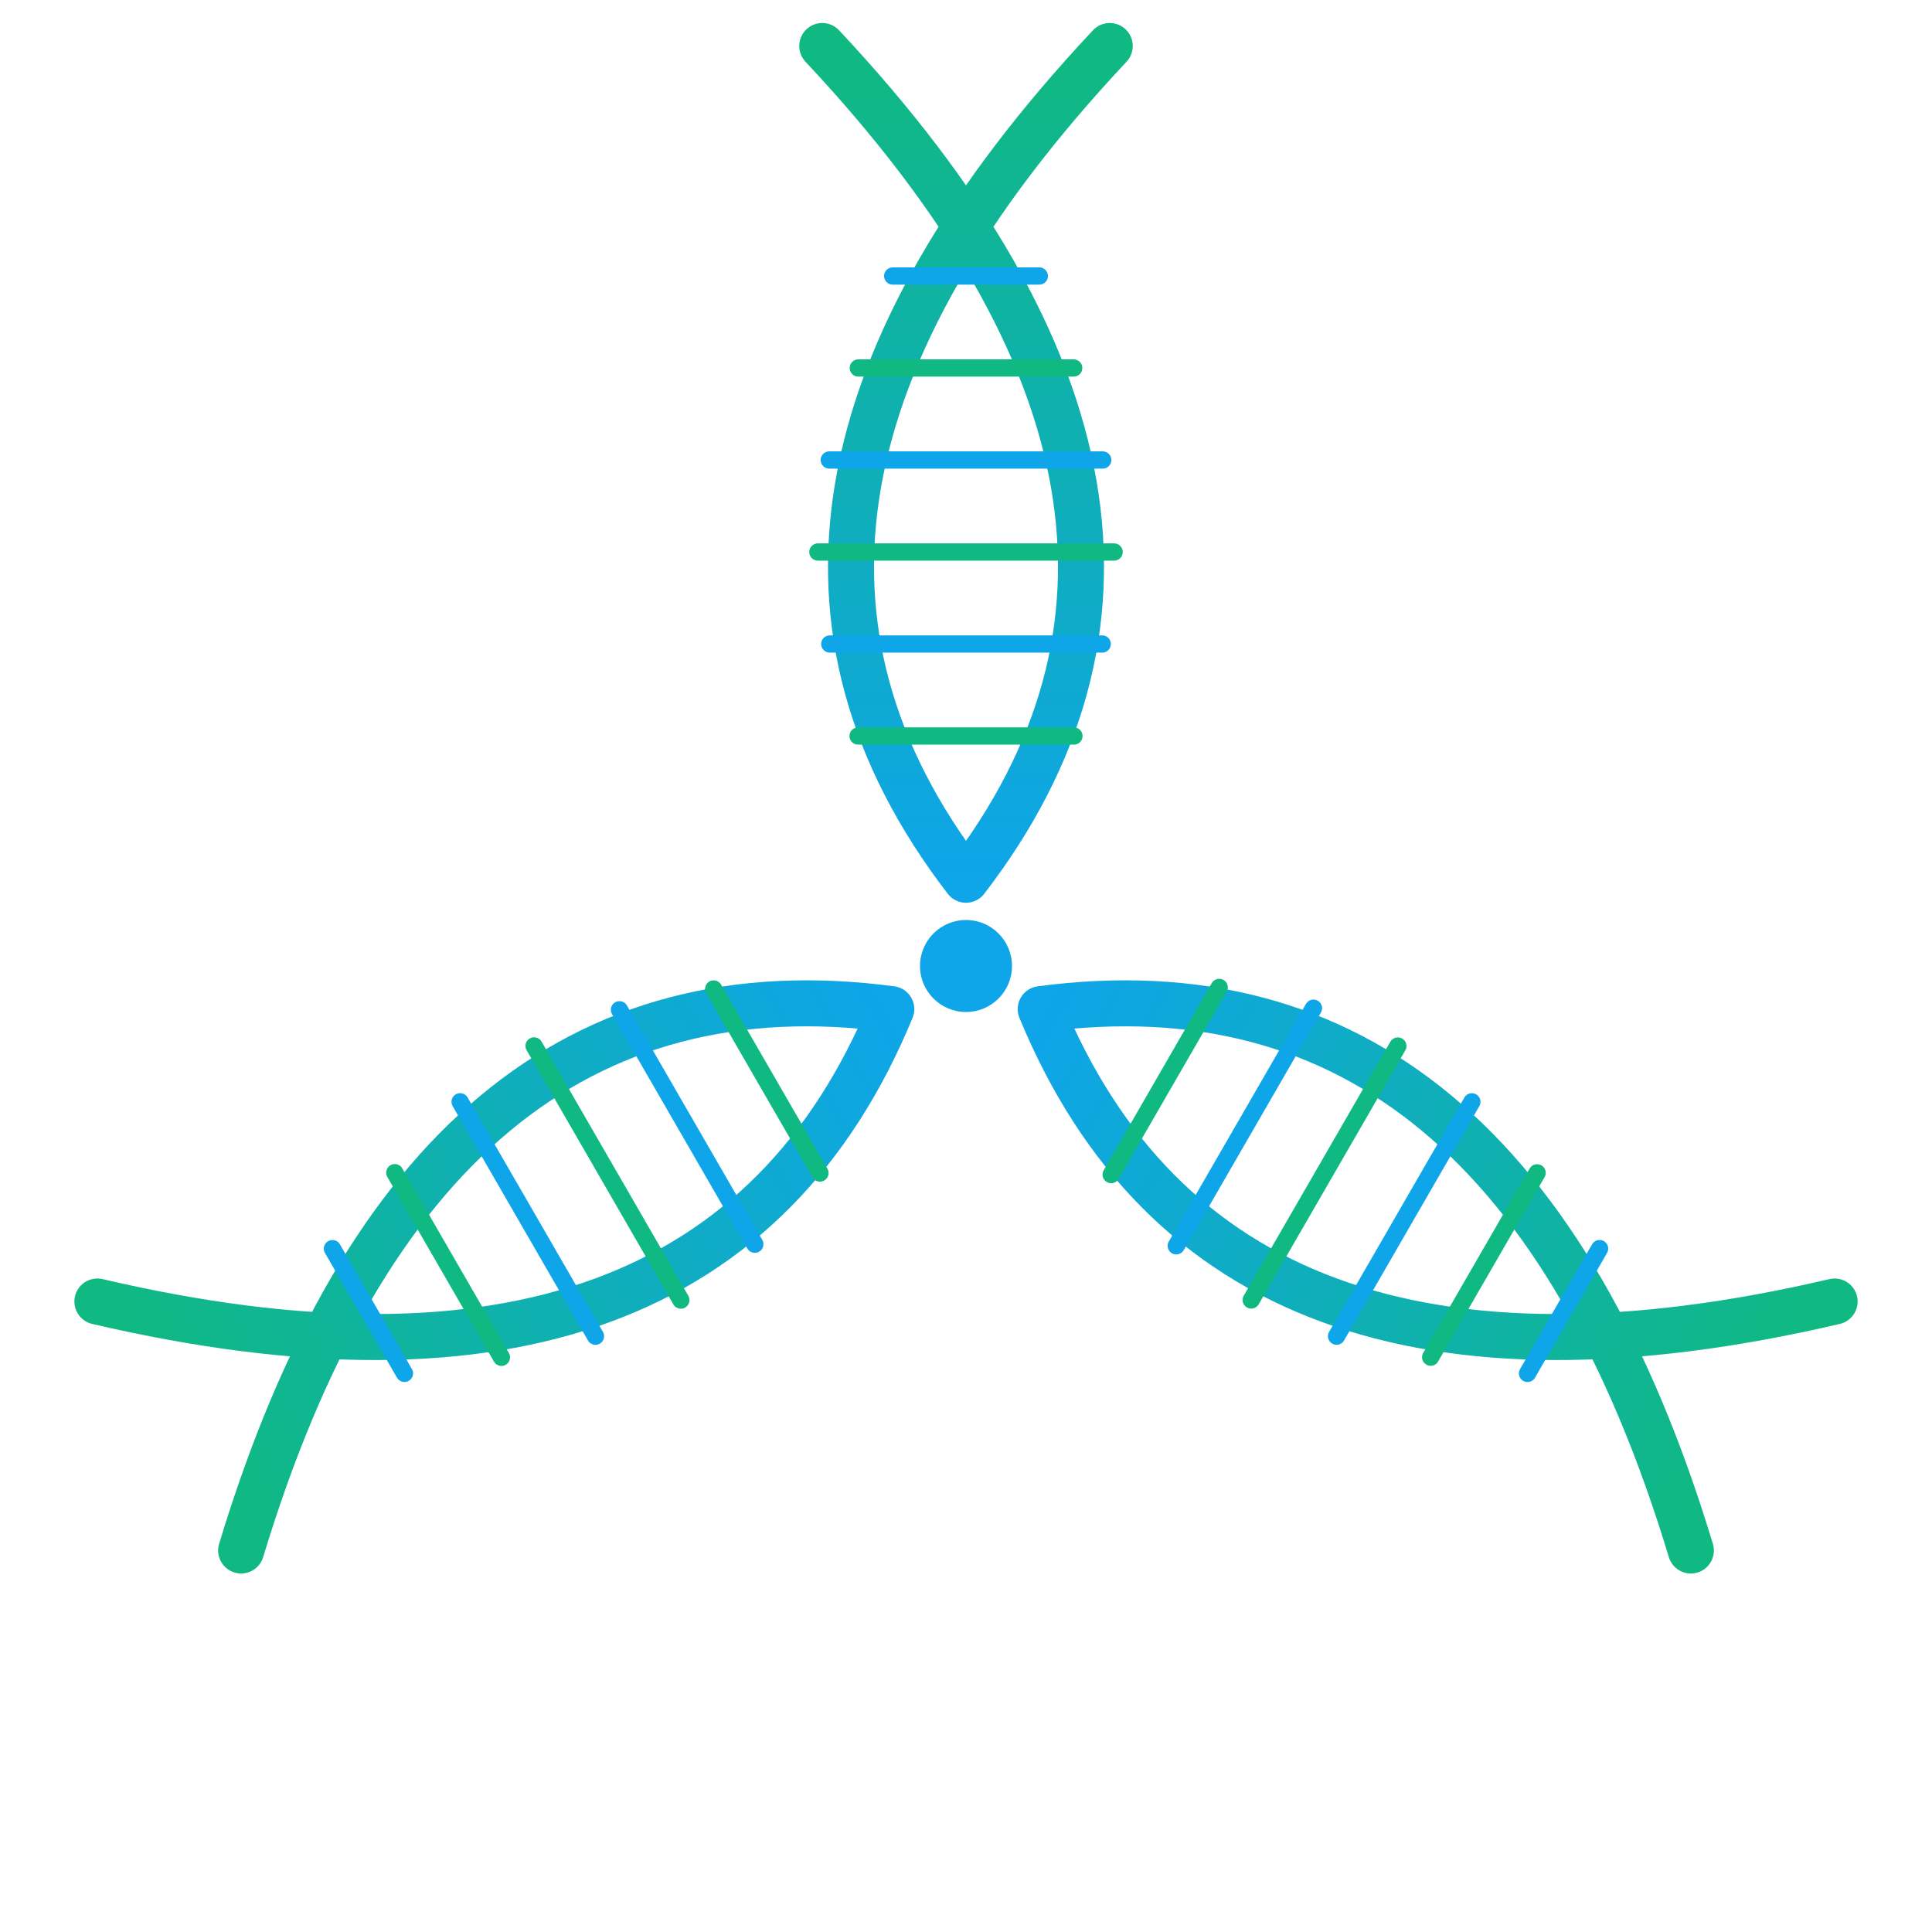
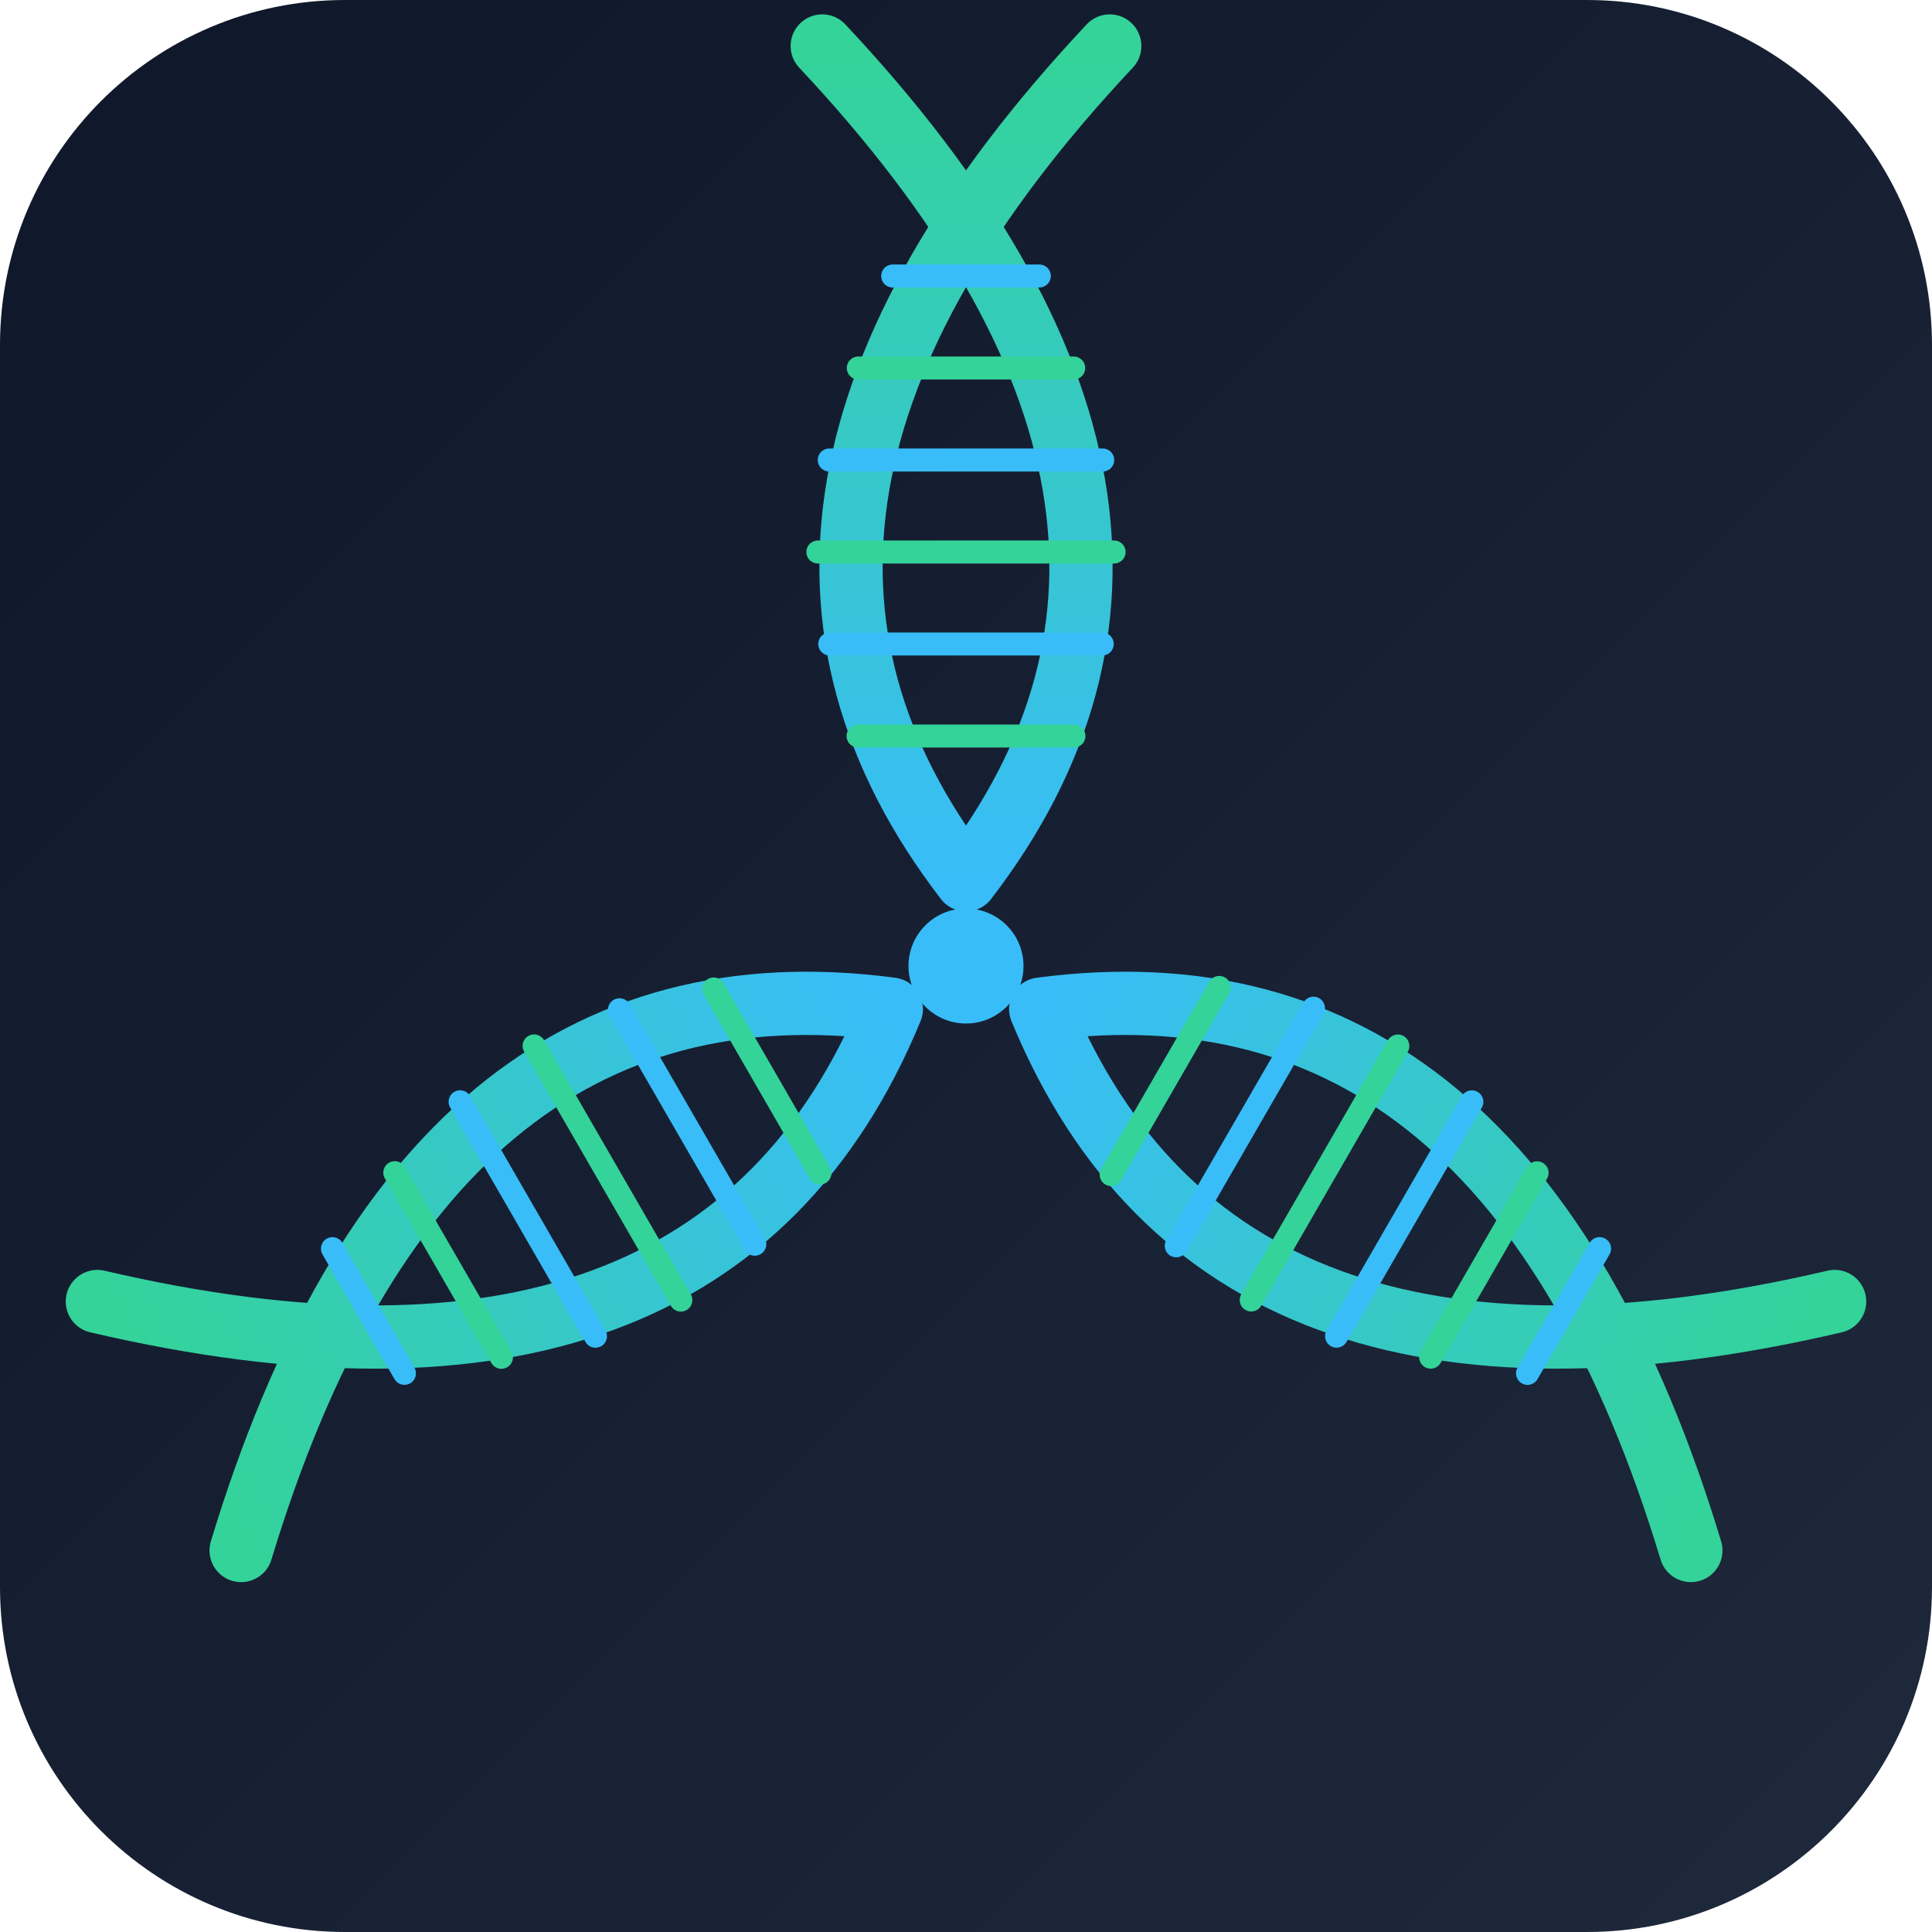
<svg xmlns="http://www.w3.org/2000/svg" viewBox="-168 -168 336 336" width="512" height="512">
  <defs>
    <linearGradient id="grad1" x1="0%" y1="0%" x2="100%" y2="0%">
-       <stop offset="0%" stop-color="#0ea5e9" />
-       <stop offset="100%" stop-color="#10b981" />
+       <stop offset="0%" stop-color="#38bdf8" />
+       <stop offset="100%" stop-color="#34d399" />
+     </linearGradient>
+     <linearGradient id="bgGrad" x1="0%" y1="0%" x2="100%" y2="100%">
+       <stop offset="0%" stop-color="#0f172a" />
+       <stop offset="100%" stop-color="#1e293b" />
    </linearGradient>
    <g id="fish-outline">
-       <path d="M 15 0 Q 80 -50 160 25 M 15 0 Q 80 50 160 -25" fill="none" stroke="url(#grad1)" stroke-width="8" stroke-linecap="round" />
+       <path d="M 15 0 Q 80 -50 160 25 M 15 0 Q 80 50 160 -25" fill="none" stroke="url(#grad1)" stroke-width="11" stroke-linecap="round" />
    </g>
  </defs>
+   <rect x="-168" y="-168" width="336" height="336" rx="60" ry="60" fill="url(#bgGrad)" />
  <g transform="rotate(-90)">
    <g transform="rotate(0)">
      <use href="#fish-outline" />
-       <line x1="40" y1="-18.77" x2="40" y2="18.77" stroke="#10b981" stroke-width="3" stroke-linecap="round" />
-       <line x1="56" y1="-23.69" x2="56" y2="23.69" stroke="#0ea5e9" stroke-width="3" stroke-linecap="round" />
-       <line x1="72" y1="-25.76" x2="72" y2="25.76" stroke="#10b981" stroke-width="3" stroke-linecap="round" />
-       <line x1="88" y1="-23.78" x2="88" y2="23.78" stroke="#0ea5e9" stroke-width="3" stroke-linecap="round" />
-       <line x1="104" y1="-18.73" x2="104" y2="18.73" stroke="#10b981" stroke-width="3" stroke-linecap="round" />
-       <line x1="120" y1="-12.75" x2="120" y2="12.75" stroke="#0ea5e9" stroke-width="3" stroke-linecap="round" />
+       <line x1="40" y1="-18.77" x2="40" y2="18.77" stroke="#34d399" stroke-width="4" stroke-linecap="round" />
+       <line x1="56" y1="-23.69" x2="56" y2="23.69" stroke="#38bdf8" stroke-width="4" stroke-linecap="round" />
+       <line x1="72" y1="-25.76" x2="72" y2="25.76" stroke="#34d399" stroke-width="4" stroke-linecap="round" />
+       <line x1="88" y1="-23.78" x2="88" y2="23.78" stroke="#38bdf8" stroke-width="4" stroke-linecap="round" />
+       <line x1="104" y1="-18.73" x2="104" y2="18.73" stroke="#34d399" stroke-width="4" stroke-linecap="round" />
+       <line x1="120" y1="-12.75" x2="120" y2="12.75" stroke="#38bdf8" stroke-width="4" stroke-linecap="round" />
    </g>
    <g transform="rotate(120)">
      <use href="#fish-outline" />
-       <line x1="40" y1="-18.79" x2="40" y2="18.79" stroke="#10b981" stroke-width="3" stroke-linecap="round" />
-       <line x1="56" y1="-23.86" x2="56" y2="23.86" stroke="#0ea5e9" stroke-width="3" stroke-linecap="round" />
-       <line x1="72" y1="-25.50" x2="72" y2="25.50" stroke="#10b981" stroke-width="3" stroke-linecap="round" />
-       <line x1="88" y1="-23.53" x2="88" y2="23.53" stroke="#0ea5e9" stroke-width="3" stroke-linecap="round" />
-       <line x1="104" y1="-18.51" x2="104" y2="18.51" stroke="#10b981" stroke-width="3" stroke-linecap="round" />
-       <line x1="120" y1="-12.53" x2="120" y2="12.53" stroke="#0ea5e9" stroke-width="3" stroke-linecap="round" />
+       <line x1="40" y1="-18.79" x2="40" y2="18.79" stroke="#34d399" stroke-width="4" stroke-linecap="round" />
+       <line x1="56" y1="-23.86" x2="56" y2="23.86" stroke="#38bdf8" stroke-width="4" stroke-linecap="round" />
+       <line x1="72" y1="-25.50" x2="72" y2="25.50" stroke="#34d399" stroke-width="4" stroke-linecap="round" />
+       <line x1="88" y1="-23.53" x2="88" y2="23.53" stroke="#38bdf8" stroke-width="4" stroke-linecap="round" />
+       <line x1="104" y1="-18.51" x2="104" y2="18.51" stroke="#34d399" stroke-width="4" stroke-linecap="round" />
+       <line x1="120" y1="-12.53" x2="120" y2="12.53" stroke="#38bdf8" stroke-width="4" stroke-linecap="round" />
    </g>
    <g transform="rotate(240)">
      <use href="#fish-outline" />
-       <line x1="40" y1="-18.48" x2="40" y2="18.48" stroke="#10b981" stroke-width="3" stroke-linecap="round" />
-       <line x1="56" y1="-23.54" x2="56" y2="23.54" stroke="#0ea5e9" stroke-width="3" stroke-linecap="round" />
-       <line x1="72" y1="-25.52" x2="72" y2="25.52" stroke="#10b981" stroke-width="3" stroke-linecap="round" />
-       <line x1="88" y1="-23.54" x2="88" y2="23.54" stroke="#0ea5e9" stroke-width="3" stroke-linecap="round" />
-       <line x1="104" y1="-18.54" x2="104" y2="18.54" stroke="#10b981" stroke-width="3" stroke-linecap="round" />
-       <line x1="120" y1="-12.52" x2="120" y2="12.52" stroke="#0ea5e9" stroke-width="3" stroke-linecap="round" />
+       <line x1="40" y1="-18.48" x2="40" y2="18.48" stroke="#34d399" stroke-width="4" stroke-linecap="round" />
+       <line x1="56" y1="-23.54" x2="56" y2="23.54" stroke="#38bdf8" stroke-width="4" stroke-linecap="round" />
+       <line x1="72" y1="-25.52" x2="72" y2="25.52" stroke="#34d399" stroke-width="4" stroke-linecap="round" />
+       <line x1="88" y1="-23.54" x2="88" y2="23.54" stroke="#38bdf8" stroke-width="4" stroke-linecap="round" />
+       <line x1="104" y1="-18.54" x2="104" y2="18.54" stroke="#34d399" stroke-width="4" stroke-linecap="round" />
+       <line x1="120" y1="-12.52" x2="120" y2="12.52" stroke="#38bdf8" stroke-width="4" stroke-linecap="round" />
    </g>
-     <circle cx="0" cy="0" r="8" fill="#0ea5e9" />
+     <circle cx="0" cy="0" r="10" fill="#38bdf8" />
  </g>
</svg>
